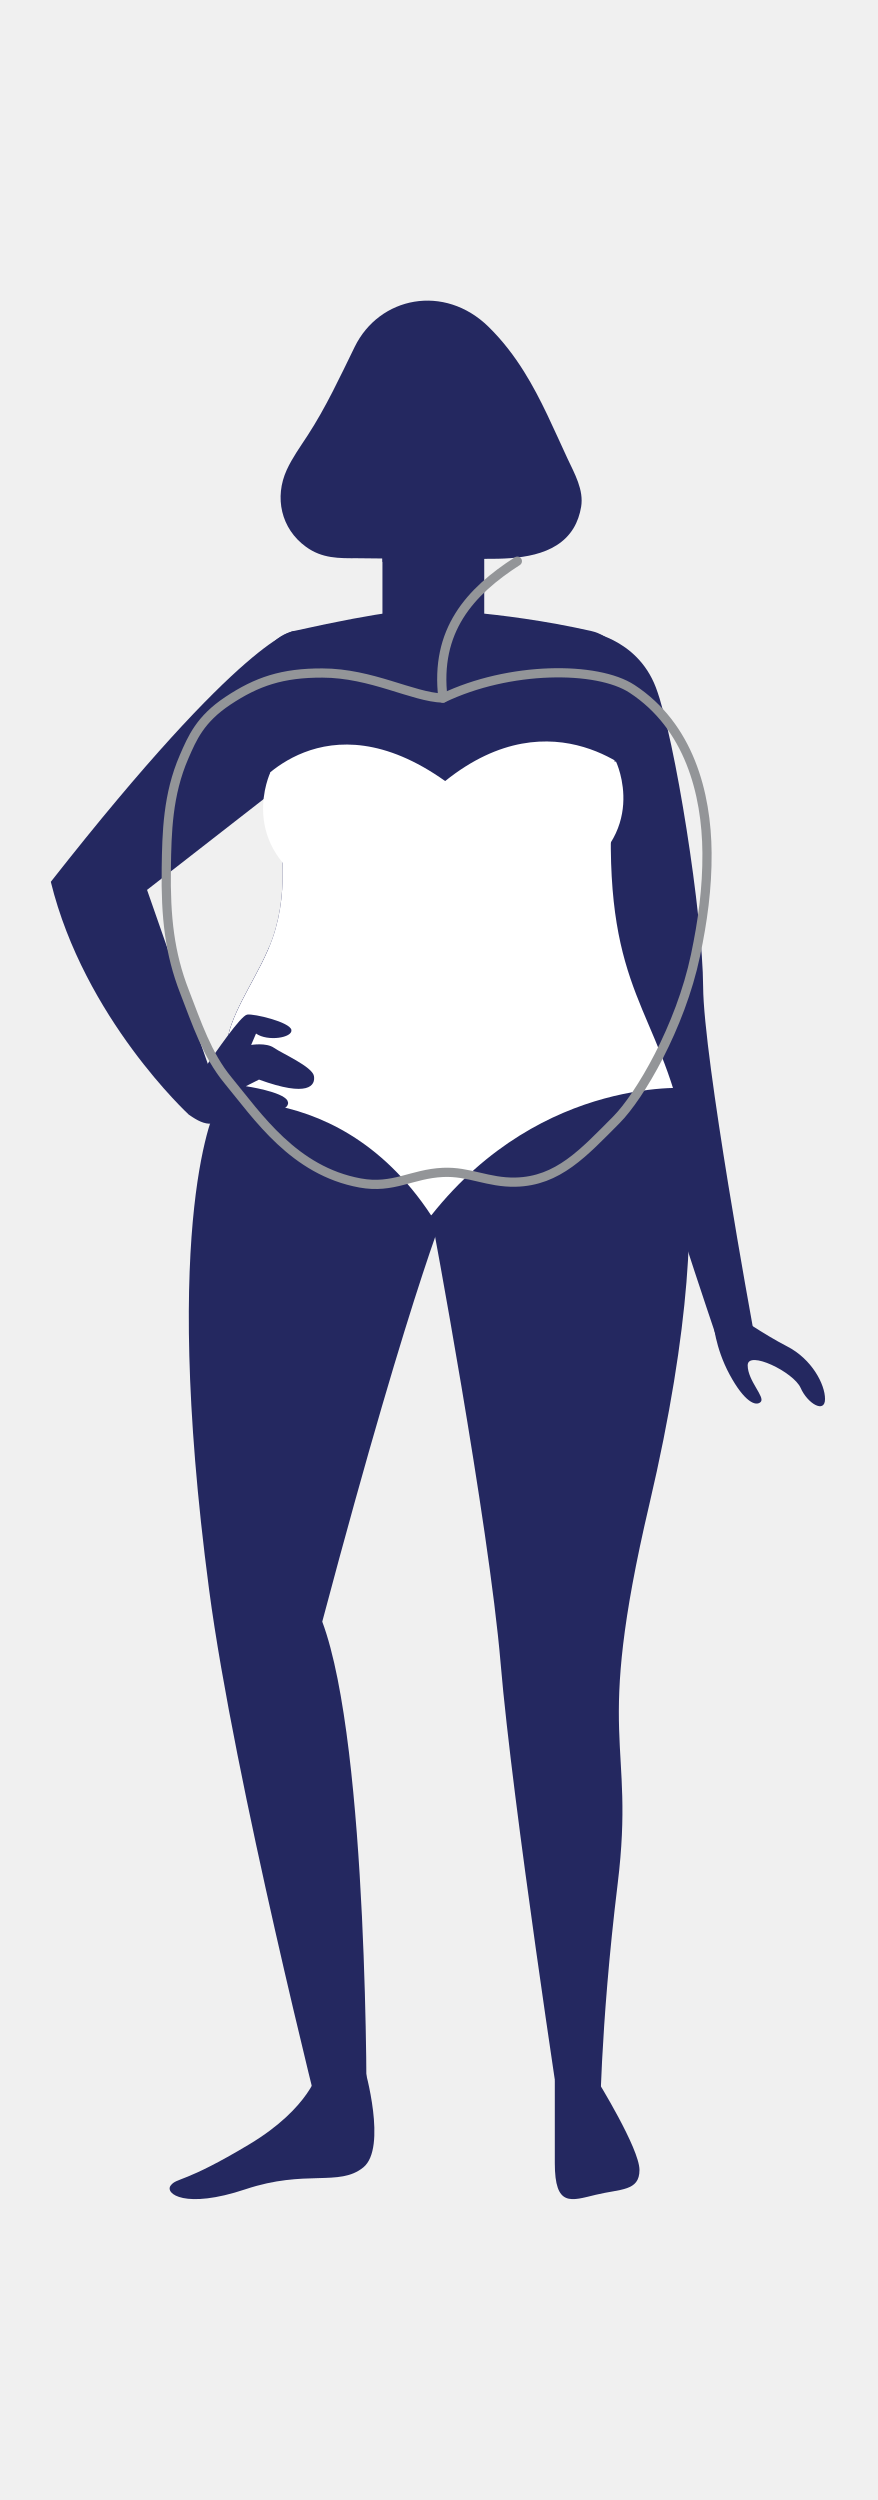
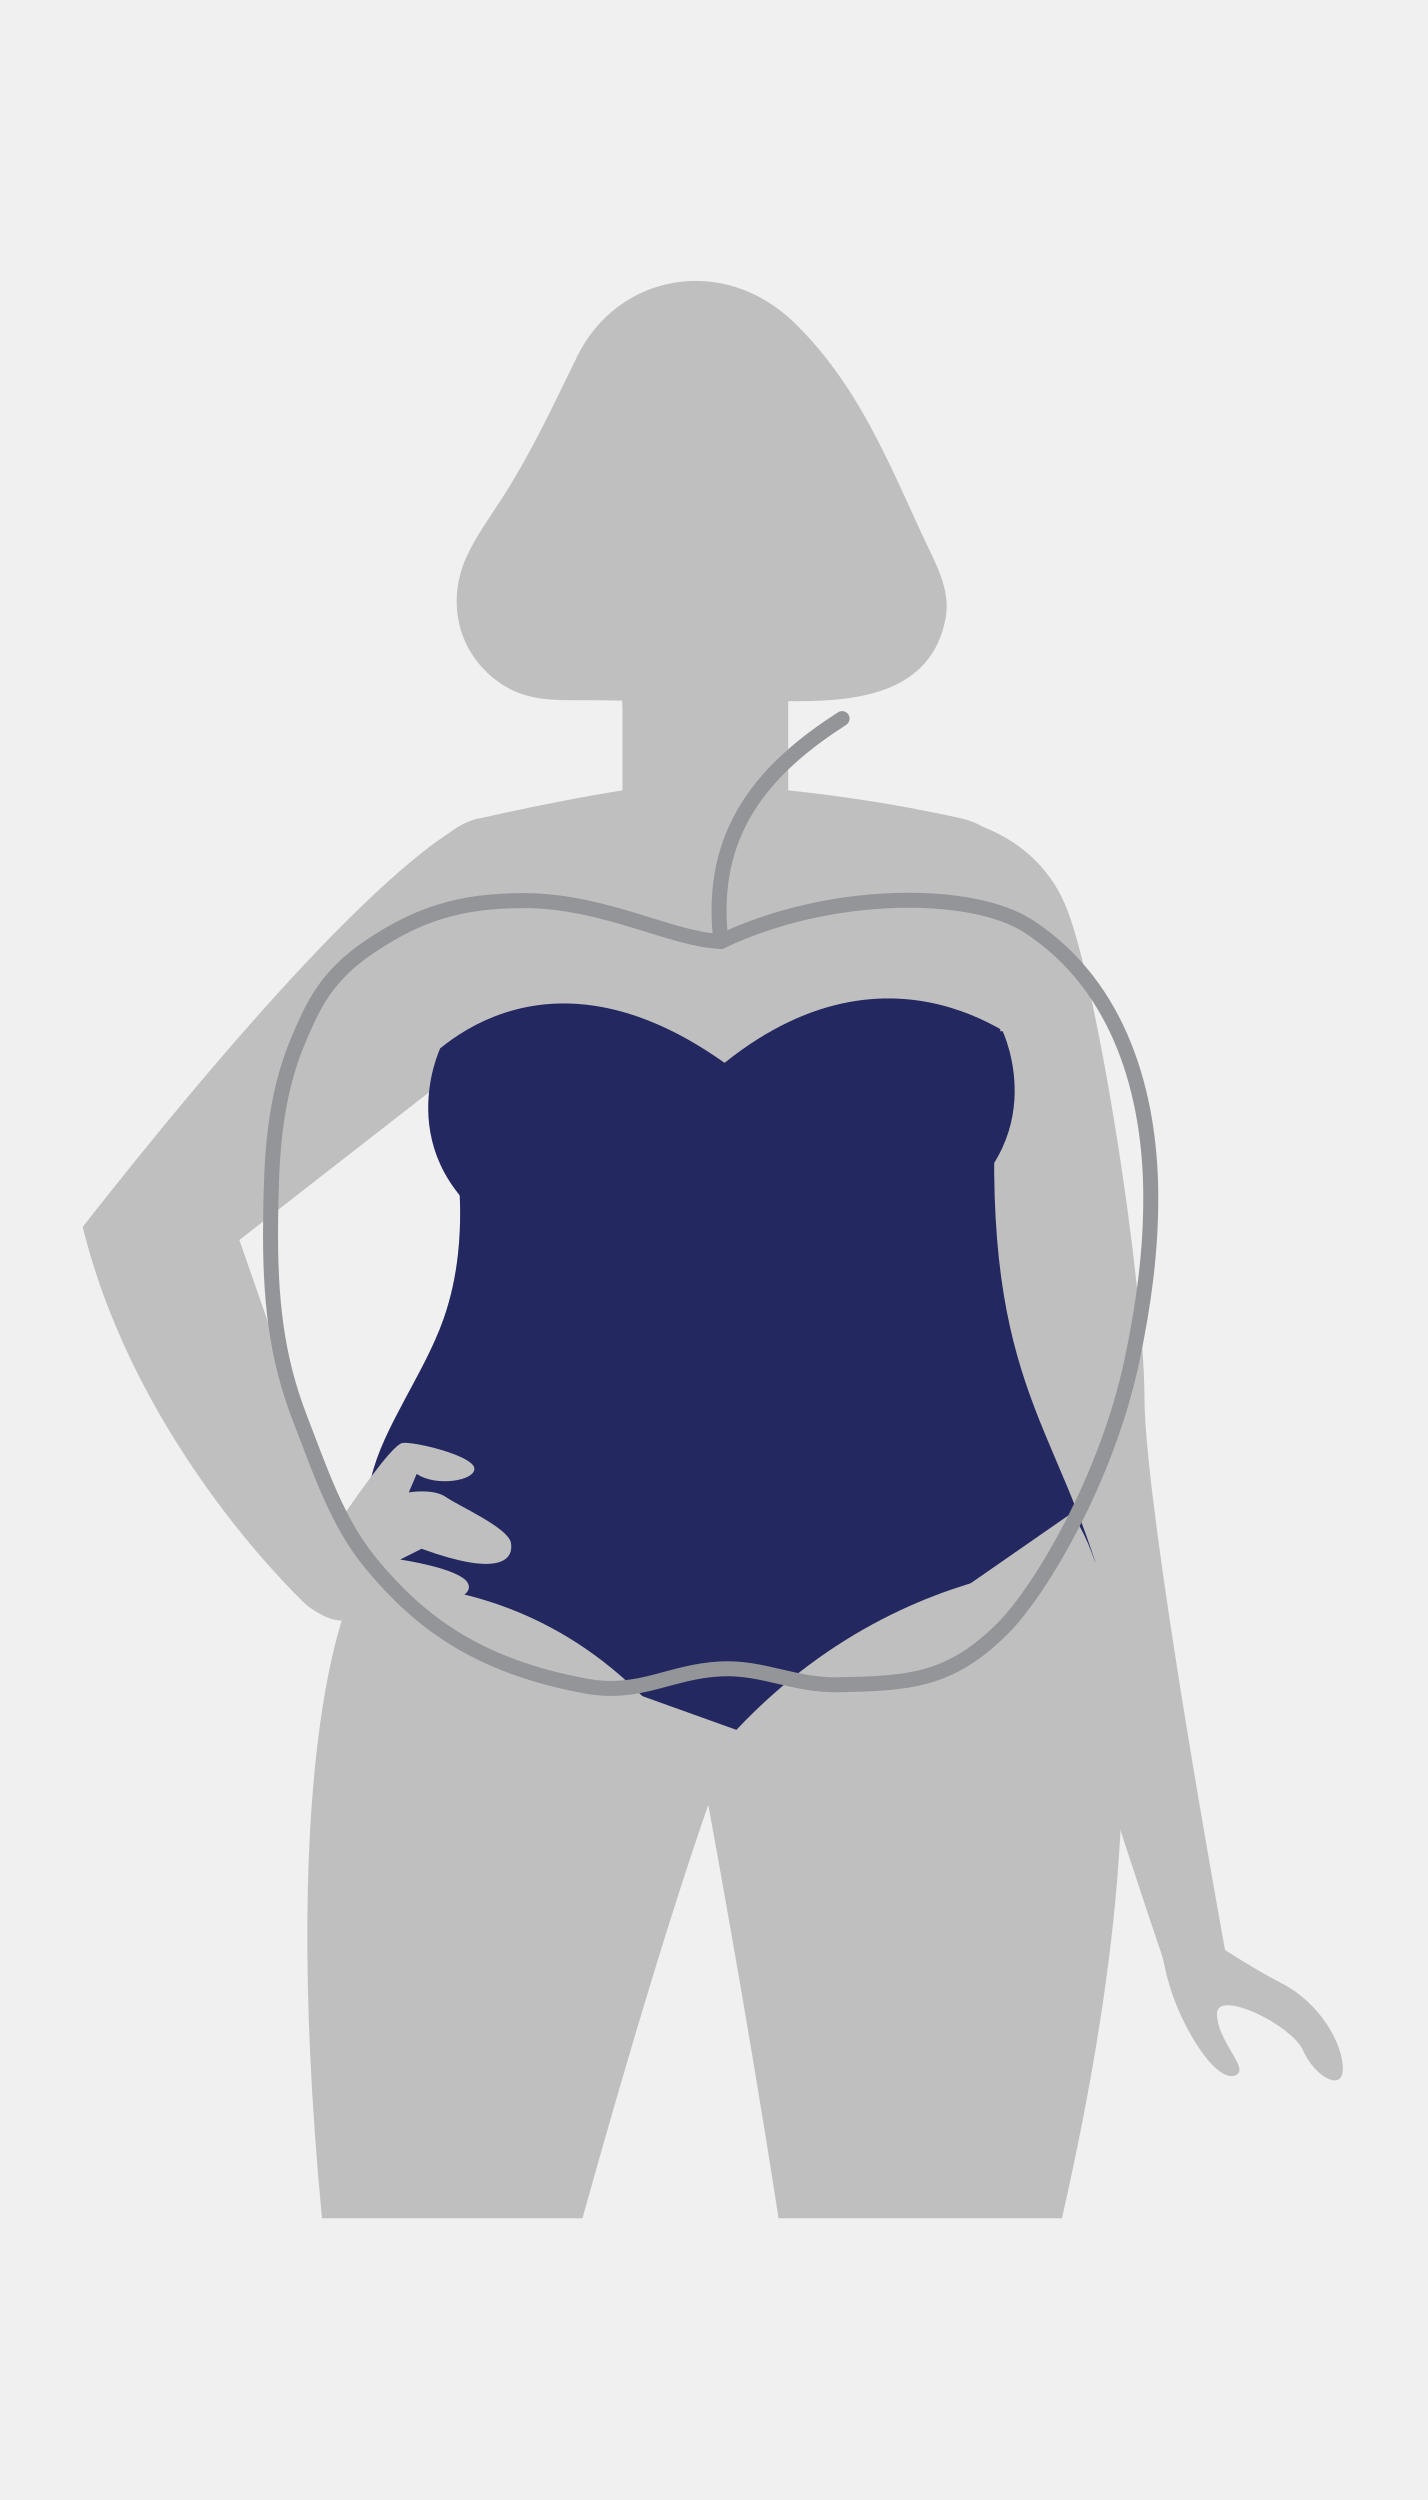
- <svg xmlns="http://www.w3.org/2000/svg" width="100%" height="100%" viewBox="0 0 595 1696" version="1.1" xml:space="preserve" style="fill-rule:evenodd;clip-rule:evenodd;stroke-linecap:round;stroke-linejoin:round;stroke-miterlimit:1.5;">
-   <path d="M216.59,512.72l-17.021,-84.688c-0,0 -32.842,1.713 -165.1,170.196c22.746,92.667 93.621,157.933 93.621,157.933l15.47,-27.02l-43.804,-125.438l116.834,-90.983Z" style="fill:#242860;fill-rule:nonzero;" />
-   <path d="M397.035,428.095c0,-0 34.888,4.012 47.913,38.296c13.025,34.279 31.85,154.866 32.058,202.937c0.204,48.071 33.734,231.079 33.734,231.079l-24,8.688c-0,-0 -46.105,-135.413 -63.571,-204.013c-17.463,-68.6 -26.134,-276.987 -26.134,-276.987Z" style="fill:#242860;fill-rule:nonzero;" />
-   <path d="M483.944,896.903c-0,0 1.004,17.058 11.037,35.621c10.034,18.562 17.809,21.821 21.071,18.562c3.258,-3.262 -8.825,-14.329 -8.825,-24.862c0,-10.533 31.15,4.542 35.917,15.329c4.762,10.788 16.554,17.558 16.554,7.525c-0,-10.033 -9.029,-27.092 -25.588,-35.621c-16.554,-8.525 -35.116,-21.571 -35.116,-21.571l-15.05,5.017Z" style="fill:#242860;fill-rule:nonzero;" />
+ <svg xmlns="http://www.w3.org/2000/svg" width="100%" height="100%" viewBox="0 0 595 1042" version="1.1" xml:space="preserve" style="fill-rule:evenodd;clip-rule:evenodd;stroke-linecap:round;stroke-linejoin:round;stroke-miterlimit:1.5;">
+   <path d="M216.59,425.855l-17.021,-84.688c-0,0 -32.842,1.713 -165.1,170.196c22.746,92.667 93.621,157.933 93.621,157.933l15.47,-27.021l-43.804,-125.437l116.834,-90.983Z" style="fill:#bfbfbf;fill-rule:nonzero;" />
+   <path d="M397.035,341.23c0,-0 34.888,4.012 47.913,38.295c13.025,34.28 31.85,154.867 32.058,202.938c0.204,48.071 33.734,231.079 33.734,231.079l-24,8.688c-0,-0 -46.105,-135.413 -63.571,-204.013c-17.463,-68.6 -26.134,-276.987 -26.134,-276.987Z" style="fill:#bfbfbf;fill-rule:nonzero;" />
+   <path d="M483.944,810.038c-0,-0 1.004,17.058 11.037,35.621c10.034,18.562 17.809,21.821 21.071,18.562c3.258,-3.262 -8.825,-14.329 -8.825,-24.862c0,-10.534 31.15,4.541 35.917,15.329c4.762,10.787 16.554,17.558 16.554,7.525c-0,-10.033 -9.029,-27.092 -25.588,-35.621c-16.554,-8.525 -35.116,-21.571 -35.116,-21.571l-15.05,5.017Z" style="fill:#bfbfbf;fill-rule:nonzero;" />
  <g>
-     <path d="M355.5,252.105c-6.692,-10.699 -14.463,-20.957 -24.04,-30.366c-29.974,-29.443 -74.142,-20.572 -90.857,13.615c-9.984,20.425 -19.503,40.982 -31.951,60.117c-4.962,7.63 -10.345,15.058 -14.128,23.319c-8.496,18.551 -3.955,39.831 13.037,52.165c11.056,8.025 22.244,7.782 35.194,7.749c9.337,-0.023 18.687,0.295 28.027,0.356c19.715,0.127 39.43,-0.044 59.142,0.056c20.554,0.108 47.276,-1.25 59.125,-20.749c2.682,-4.413 4.309,-9.38 5.173,-14.434c1.978,-11.574 -4.516,-22.737 -9.307,-33.002c-9.093,-19.487 -17.551,-39.851 -29.415,-58.826Z" style="fill:#242860;fill-rule:nonzero;" />
-     <rect x="259.453" y="342.074" width="69.054" height="99.458" style="fill:#242860;fill-rule:nonzero;" />
+     <path d="M355.5,165.24c-6.692,-10.699 -14.463,-20.957 -24.04,-30.366c-29.974,-29.443 -74.142,-20.572 -90.857,13.615c-9.984,20.424 -19.503,40.982 -31.951,60.117c-4.962,7.63 -10.345,15.058 -14.128,23.319c-8.496,18.55 -3.955,39.831 13.037,52.165c11.056,8.025 22.244,7.782 35.194,7.748c9.337,-0.023 18.687,0.296 28.027,0.356c19.715,0.127 39.43,-0.043 59.142,0.057c20.554,0.108 47.276,-1.25 59.125,-20.75c2.682,-4.412 4.309,-9.379 5.173,-14.433c1.978,-11.574 -4.516,-22.738 -9.307,-33.002c-9.093,-19.487 -17.551,-39.851 -29.415,-58.826Z" style="fill:#bfbfbf;fill-rule:nonzero;" />
+     <rect x="259.453" y="255.209" width="69.054" height="99.458" style="fill:#bfbfbf;fill-rule:nonzero;" />
    <clipPath id="_clip1">
-       <rect x="259.453" y="342.074" width="69.054" height="99.458" clip-rule="nonzero" />
+       <rect x="259.453" y="255.209" width="69.054" height="99.458" clip-rule="nonzero" />
    </clipPath>
    <g clip-path="url(#_clip1)">
-       <path d="M292.47,216.553c-72.362,0 -79.321,91.283 -64.708,128.683c6.816,17.45 22.096,30.346 36.958,39.138c0.658,0.392 1.367,0.779 2.112,1.171c15.984,8.346 35.292,8.346 51.276,-0c0.741,-0.392 1.445,-0.779 2.108,-1.171c14.866,-8.792 30.146,-21.688 36.962,-39.138c14.609,-37.4 7.65,-128.683 -64.708,-128.683Z" style="fill:#242860;fill-rule:nonzero;" />
+       <path d="M292.47,129.688c-72.362,-0 -79.321,91.283 -64.708,128.683c6.816,17.45 22.096,30.346 36.958,39.138c0.658,0.391 1.367,0.779 2.112,1.171c15.984,8.345 35.292,8.345 51.276,-0c0.741,-0.392 1.445,-0.78 2.108,-1.171c14.866,-8.792 30.146,-21.688 36.962,-39.138c14.609,-37.4 7.65,-128.683 -64.708,-128.683Z" style="fill:#bfbfbf;fill-rule:nonzero;" />
    </g>
  </g>
-   <path d="M146.902,750.457c0,0 -38.725,73.142 -5.05,327.975c17.125,129.579 76.771,365.504 76.771,365.504l30.042,-8.345c-0,-0 1.67,-250.342 -30.042,-335.459c63.421,-238.662 88.454,-292.2 88.454,-292.2l-160.175,-57.475Z" style="fill:#242860;fill-rule:nonzero;" />
-   <path d="M446.46,717.686c0,0 51.588,57.421 -5.991,303.055c-38.129,162.645 -9.309,157.912 -21.429,257.116c-12.109,99.2 -12.109,166.079 -12.109,166.079l-25.575,0c0,0 -33.65,-219.583 -41.725,-315.441c-8.075,-95.859 -47.108,-303.929 -47.108,-303.929l153.937,-106.88Z" style="fill:#242860;fill-rule:nonzero;" />
-   <path d="M457.09,739.782c-21.43,-69.008 -53.546,-86.021 -39.13,-235.191c1.646,-16.996 2.05,-34.096 3.713,-50.259c1.246,-12.15 -7.596,-23.354 -20.75,-26.3c-63.317,-14.204 -116.513,-14.687 -116.513,-14.687c0,-0 -21.525,0.483 -84.841,14.687c-13.15,2.946 -21.996,14.15 -20.75,26.3c2.6,25.321 1.033,49.417 5.371,73.704c6.479,36.288 12.895,73.626 0.737,108.425c-7.958,22.784 -25.312,45.321 -30.137,66.175c-11.259,48.638 -7.163,73.588 -7.163,73.588l143.475,47.942l0,0.4l1.421,-0.2l1.421,0.2l-0.004,-0.396l163.15,-84.388Z" style="fill:#242860;fill-rule:nonzero;" />
+   <path d="M457.09,652.917c-21.43,-69.008 -53.546,-86.021 -39.13,-235.191c1.646,-16.996 2.05,-34.096 3.713,-50.259c1.246,-12.15 -7.596,-23.354 -20.75,-26.3c-63.317,-14.204 -116.513,-14.687 -116.513,-14.687c0,-0 -21.525,0.483 -84.841,14.687c-13.15,2.946 -21.996,14.15 -20.75,26.3c2.6,25.321 1.033,49.417 5.371,73.704c6.479,36.288 12.895,73.625 0.737,108.425c-7.958,22.784 -25.312,45.321 -30.137,66.175c-11.259,48.638 -7.163,73.588 -7.163,73.588l143.475,47.941l0,0.4l1.421,-0.2l1.421,0.2l-0.004,-0.395l163.15,-84.388Z" style="fill:#bfbfbf;fill-rule:nonzero;" />
  <clipPath id="_clip2">
-     <path d="M457.09,739.782c-21.43,-69.008 -53.546,-86.021 -39.13,-235.191c1.646,-16.996 2.05,-34.096 3.713,-50.259c1.246,-12.15 -7.596,-23.354 -20.75,-26.3c-63.317,-14.204 -116.513,-14.687 -116.513,-14.687c0,-0 -21.525,0.483 -84.841,14.687c-13.15,2.946 -21.996,14.15 -20.75,26.3c2.6,25.321 1.033,49.417 5.371,73.704c6.479,36.288 12.895,73.626 0.737,108.425c-7.958,22.784 -25.312,45.321 -30.137,66.175c-11.259,48.638 -7.163,73.588 -7.163,73.588l143.475,47.942l0,0.4l1.421,-0.2l1.421,0.2l-0.004,-0.396l163.15,-84.388Z" clip-rule="nonzero" />
+     <path d="M457.09,652.917c-21.43,-69.008 -53.546,-86.021 -39.13,-235.191c1.646,-16.996 2.05,-34.096 3.713,-50.259c1.246,-12.15 -7.596,-23.354 -20.75,-26.3c-63.317,-14.204 -116.513,-14.687 -116.513,-14.687c0,-0 -21.525,0.483 -84.841,14.687c-13.15,2.946 -21.996,14.15 -20.75,26.3c2.6,25.321 1.033,49.417 5.371,73.704c6.479,36.288 12.895,73.625 0.737,108.425c-7.958,22.784 -25.312,45.321 -30.137,66.175c-11.259,48.638 -7.163,73.588 -7.163,73.588l143.475,47.941l0,0.4l1.421,-0.2l1.421,0.2l-0.004,-0.395l163.15,-84.388Z" clip-rule="nonzero" />
  </clipPath>
  <g clip-path="url(#_clip2)">
-     <rect x="130.531" y="642.282" width="354.55" height="219.6" style="fill:#242860;fill-rule:nonzero;" />
-     <path d="M172.34,534.903c-0,0 47.387,-63.55 129.654,-5.042c74.2,-59.516 132.208,-1.512 132.208,-1.512l35.896,209.917c-0,-0 -101.275,-10.105 -177.575,86.3c-67.225,-102.33 -170.221,-74.109 -170.221,-74.109l50.038,-215.554Z" style="fill:#fff;fill-rule:nonzero;" />
-     <path d="M312.377,441.566c3.854,-1.421 7.633,-1.675 11.354,-1.821c3.729,-0.104 7.409,0.066 11.054,0.412c7.296,0.667 14.492,1.859 21.592,3.413c-7.212,-0.838 -14.471,-1.296 -21.679,-1.234c-3.6,0.021 -7.196,0.217 -10.708,0.671c-3.475,0.471 -7.013,1.142 -9.88,2.563c-1.079,0.541 -2.391,0.104 -2.933,-0.975c-0.537,-1.079 -0.1,-2.392 0.979,-2.934c0.071,-0.033 0.15,-0.066 0.221,-0.095Z" style="fill:#242860;fill-rule:nonzero;" />
-     <path d="M231.652,443.57c7.1,-1.554 14.296,-2.746 21.592,-3.413c3.646,-0.346 7.329,-0.516 11.054,-0.412c3.721,0.146 7.504,0.4 11.354,1.821c1.133,0.42 1.713,1.675 1.296,2.808c-0.417,1.133 -1.675,1.712 -2.808,1.292c-0.071,-0.025 -0.15,-0.059 -0.221,-0.096c-2.867,-1.421 -6.4,-2.092 -9.879,-2.563c-1.606,-0.207 -3.228,-0.361 -4.86,-0.468c-1.939,-0.128 -3.892,-0.191 -5.849,-0.203c-7.208,-0.062 -14.466,0.396 -21.679,1.234Z" style="fill:#242860;fill-rule:nonzero;" />
-     <path d="M284.781,442.503c3.671,0.621 6.275,0.963 9.1,0.788c2.821,-0.067 5.696,-0.713 9.409,-0.788c-2.013,3.096 -5.438,4.917 -9.221,5.146c-1.884,0.042 -3.829,-0.308 -5.488,-1.221c-1.658,-0.879 -3.041,-2.208 -3.8,-3.925Z" style="fill:#242860;fill-rule:nonzero;" />
+     <rect x="130.531" y="555.417" width="354.55" height="219.6" style="fill:#bfbfbf;fill-rule:nonzero;" />
+     <path d="M172.34,448.038c-0,-0 47.387,-63.55 129.654,-5.042c74.2,-59.516 132.208,-1.512 132.208,-1.512l35.896,209.916c-0,0 -101.275,-10.104 -177.575,86.3c-67.225,-102.329 -170.221,-74.108 -170.221,-74.108l50.038,-215.554Z" style="fill:#242860;fill-rule:nonzero;" />
+     <path d="M312.377,354.7c3.854,-1.42 7.633,-1.675 11.354,-1.82c3.729,-0.105 7.409,0.066 11.054,0.412c7.296,0.667 14.492,1.858 21.592,3.413c-7.212,-0.838 -14.471,-1.296 -21.679,-1.234c-3.6,0.021 -7.196,0.217 -10.708,0.671c-3.475,0.471 -7.013,1.142 -9.88,2.563c-1.079,0.541 -2.391,0.104 -2.933,-0.975c-0.537,-1.08 -0.1,-2.392 0.979,-2.934c0.071,-0.033 0.15,-0.066 0.221,-0.096Z" style="fill:#bfbfbf;fill-rule:nonzero;" />
+     <path d="M231.652,356.705c7.1,-1.555 14.296,-2.746 21.592,-3.413c3.646,-0.346 7.329,-0.517 11.054,-0.412c3.721,0.145 7.504,0.4 11.354,1.82c1.133,0.421 1.713,1.675 1.296,2.809c-0.417,1.133 -1.675,1.712 -2.808,1.291c-0.071,-0.025 -0.15,-0.058 -0.221,-0.095c-2.867,-1.421 -6.4,-2.092 -9.879,-2.563c-1.606,-0.207 -3.228,-0.361 -4.86,-0.469c-1.939,-0.127 -3.892,-0.19 -5.849,-0.202c-7.208,-0.062 -14.466,0.396 -21.679,1.234Z" style="fill:#bfbfbf;fill-rule:nonzero;" />
+     <path d="M284.781,355.638c3.671,0.621 6.275,0.962 9.1,0.787c2.821,-0.066 5.696,-0.712 9.409,-0.787c-2.013,3.096 -5.438,4.917 -9.221,5.146c-1.884,0.041 -3.829,-0.309 -5.488,-1.221c-1.658,-0.879 -3.041,-2.208 -3.8,-3.925Z" style="fill:#bfbfbf;fill-rule:nonzero;" />
  </g>
-   <path d="M128.09,756.161c-0,0 4.958,-23.341 11.554,-32.691c6.591,-9.35 23.533,-34.384 28.029,-35.163c4.496,-0.775 29.087,5.084 30.008,10.396c0.917,5.317 -16.087,8.042 -23.996,2.463l-3.3,7.729c0,-0 10.221,-1.767 15.496,1.954c5.275,3.721 26,12.767 27.092,19.104c1.096,6.338 -3.55,14.733 -37.263,2.442l-8.908,4.487c0,0 25.058,3.667 28.229,9.859c3.175,6.187 -12.346,11.395 -34.341,5.937c-14.25,12.563 -20.613,11.942 -32.6,3.483Z" style="fill:#242860;fill-rule:nonzero;" />
-   <path d="M376.381,1411.18l0,56.275c0,30.175 11.025,25.529 27.85,21.471c16.821,-4.063 29.592,-2.321 29.592,-16.825c-0,-14.508 -28.721,-60.921 -28.721,-60.921l-28.721,0Z" style="fill:#242860;fill-rule:nonzero;" />
-   <path d="M247.431,1403.5l-31.437,1.296c-0,-0 -5.421,25.021 -46.863,49.908c-44.429,26.675 -49.091,22.4 -53.325,27.942c-4.233,5.546 9.792,16.246 50.692,2.558c40.896,-13.687 63.604,-1.517 79.962,-14.833c16.359,-13.325 0.971,-66.871 0.971,-66.871Z" style="fill:#242860;fill-rule:nonzero;" />
-   <path d="M183.494,523.807c-0,0 -24.042,50.134 33.096,81.109l-0,-81.071l-33.096,-0.038Z" style="fill:#fff;fill-rule:nonzero;" />
-   <path d="M417.898,516.657c-0,0 24.037,50.138 -33.1,81.113l-0,-81.075l33.1,-0.038Z" style="fill:#fff;fill-rule:nonzero;" />
+   <path d="M128.09,669.296c-0,0 4.958,-23.341 11.554,-32.691c6.591,-9.35 23.533,-34.384 28.029,-35.163c4.496,-0.775 29.087,5.083 30.008,10.396c0.917,5.317 -16.087,8.042 -23.996,2.462l-3.3,7.73c0,-0 10.221,-1.767 15.496,1.954c5.275,3.721 26,12.766 27.092,19.104c1.096,6.337 -3.55,14.733 -37.263,2.442l-8.908,4.487c0,0 25.058,3.667 28.229,9.858c3.175,6.188 -12.346,11.396 -34.341,5.938c-14.25,12.562 -20.613,11.942 -32.6,3.483Z" style="fill:#bfbfbf;fill-rule:nonzero;" />
+   <path d="M183.494,436.942c-0,0 -24.042,50.133 33.096,81.108l-0,-81.07l-33.096,-0.038Z" style="fill:#242860;fill-rule:nonzero;" />
+   <path d="M417.898,429.792c-0,0 24.037,50.138 -33.1,81.113l-0,-81.075l33.1,-0.038Z" style="fill:#242860;fill-rule:nonzero;" />
+   <path d="M134.197,924.583l108.555,-0c45.733,-163.754 64.325,-203.516 64.325,-203.516l-160.175,-57.475c0,0 -31.801,60.064 -12.705,260.991Z" style="fill:#bfbfbf;fill-rule:nonzero;" />
+   <path d="M324.5,924.583c-14.066,-91.405 -31.977,-186.883 -31.977,-186.883l153.937,-106.879c0,0 50.286,55.972 -3.845,293.762l-118.115,-0Z" style="fill:#bfbfbf;fill-rule:nonzero;" />
  <g>
-     <path d="M300.501,473.588c-20.629,-0.705 -48.291,-16.916 -81.779,-17.013c-27.105,-0.079 -44.348,5.688 -64.166,18.873c-18.779,12.493 -24.107,25.177 -29.675,37.977c-11.131,25.591 -11.716,51.472 -12.069,75.479c-0.492,33.524 2.307,57.95 12.318,83.761c8.323,21.461 15.425,43.108 29.426,60.086c20.398,24.733 44.875,61.554 89.692,69.769c22.594,4.141 34.934,-6.163 56.253,-7.167c17.618,-0.829 30.514,7.023 49.19,6.615c28.943,-0.632 46.168,-19.901 68.414,-42.234c15.821,-15.883 43.462,-62.795 53.733,-111.679c4.859,-23.129 7.97,-45.464 7.797,-69.385c-0.295,-40.803 -12.365,-86.171 -50.854,-111.345c-23.765,-15.544 -83.293,-15.339 -128.28,6.263Z" style="fill:none;stroke:#939598;stroke-width:6.25px;" />
-     <path d="M350.976,380.697c-32.255,20.724 -56.017,47.083 -50.475,92.891" style="fill:none;stroke:#939598;stroke-width:6.25px;" />
+     <path d="M300.501,392.395c-20.629,-0.704 -48.291,-16.915 -81.779,-17.012c-27.105,-0.079 -44.348,5.688 -64.166,18.873c-18.779,12.493 -24.107,25.177 -29.675,37.977c-11.131,25.591 -11.716,51.472 -12.069,75.479c-0.492,33.524 2.307,57.95 12.318,83.761c8.323,21.46 15.425,43.108 29.426,60.086c20.398,24.733 44.875,42.987 89.692,51.201c22.594,4.142 34.934,-6.162 56.253,-7.166c17.618,-0.829 30.514,7.022 49.19,6.615c28.943,-0.632 46.168,-1.335 68.414,-23.668c15.821,-15.883 43.462,-62.794 53.733,-111.679c4.859,-23.129 7.97,-45.464 7.797,-69.385c-0.295,-40.802 -12.365,-86.171 -50.854,-111.345c-23.765,-15.543 -83.293,-15.338 -128.28,6.263Z" style="fill:none;stroke:#939598;stroke-width:6.25px;" />
+     <path d="M350.976,299.505c-32.255,20.723 -56.017,47.083 -50.475,92.89" style="fill:none;stroke:#939598;stroke-width:6.25px;" />
  </g>
</svg>
